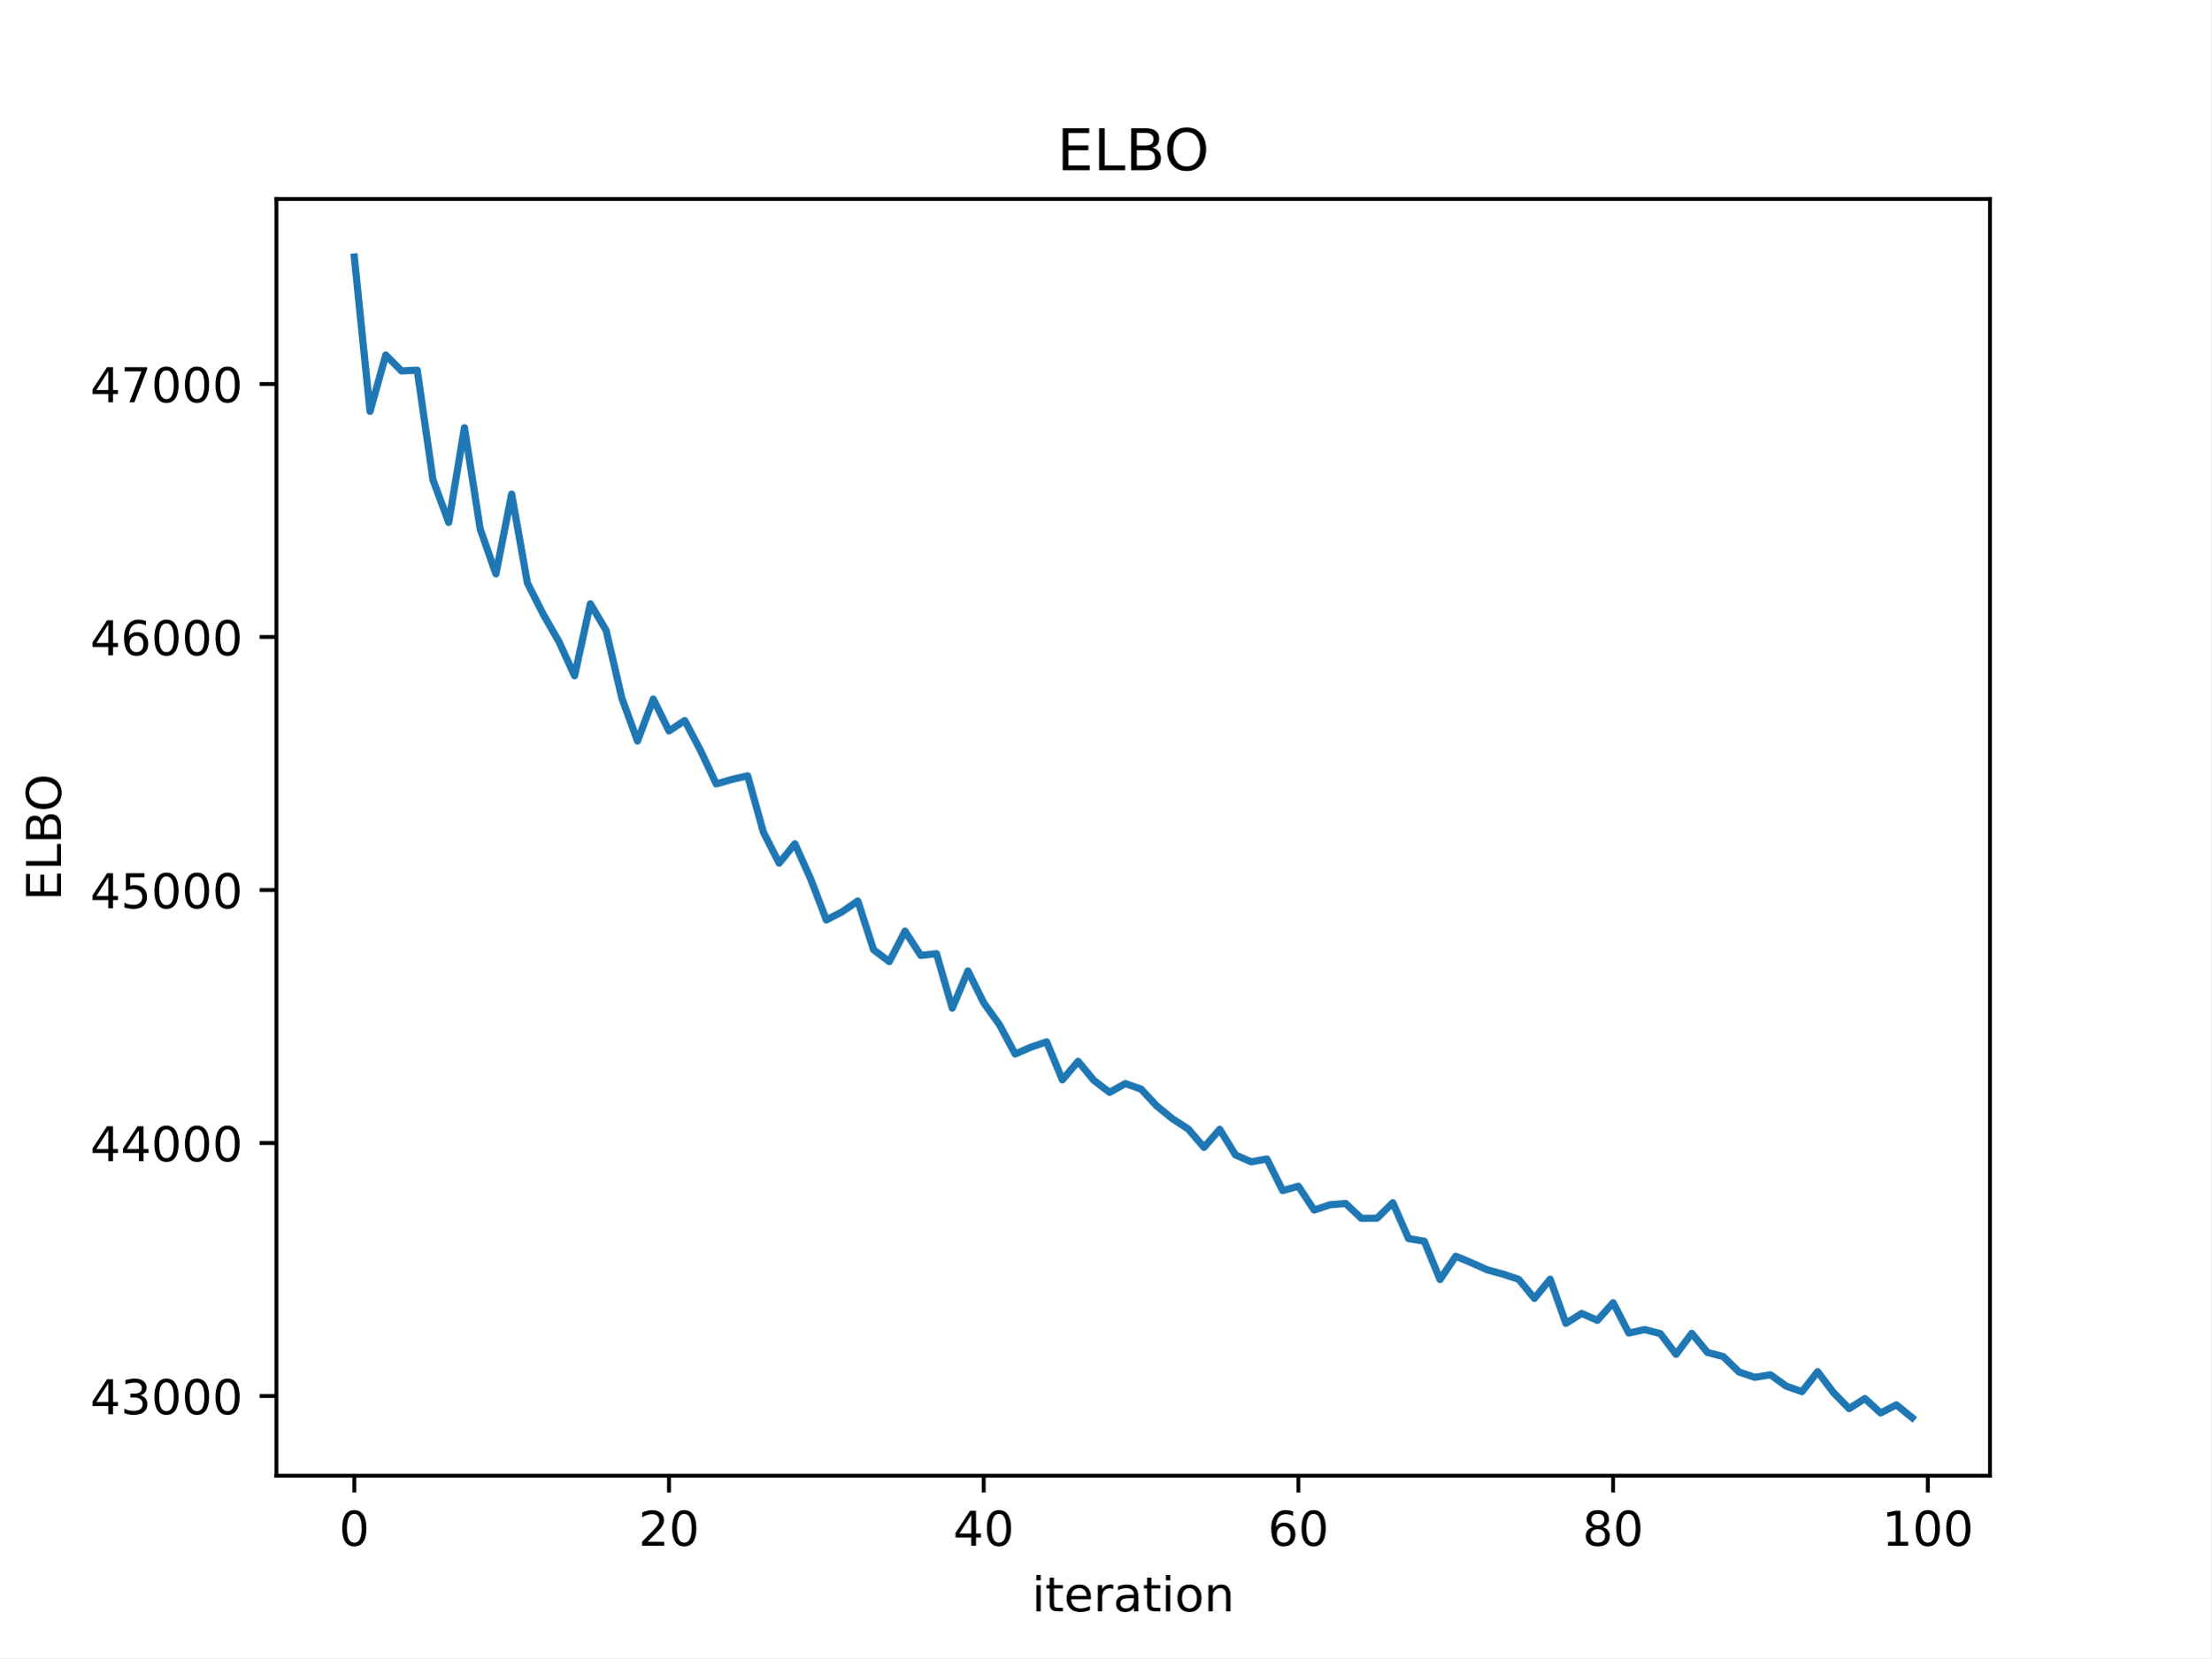
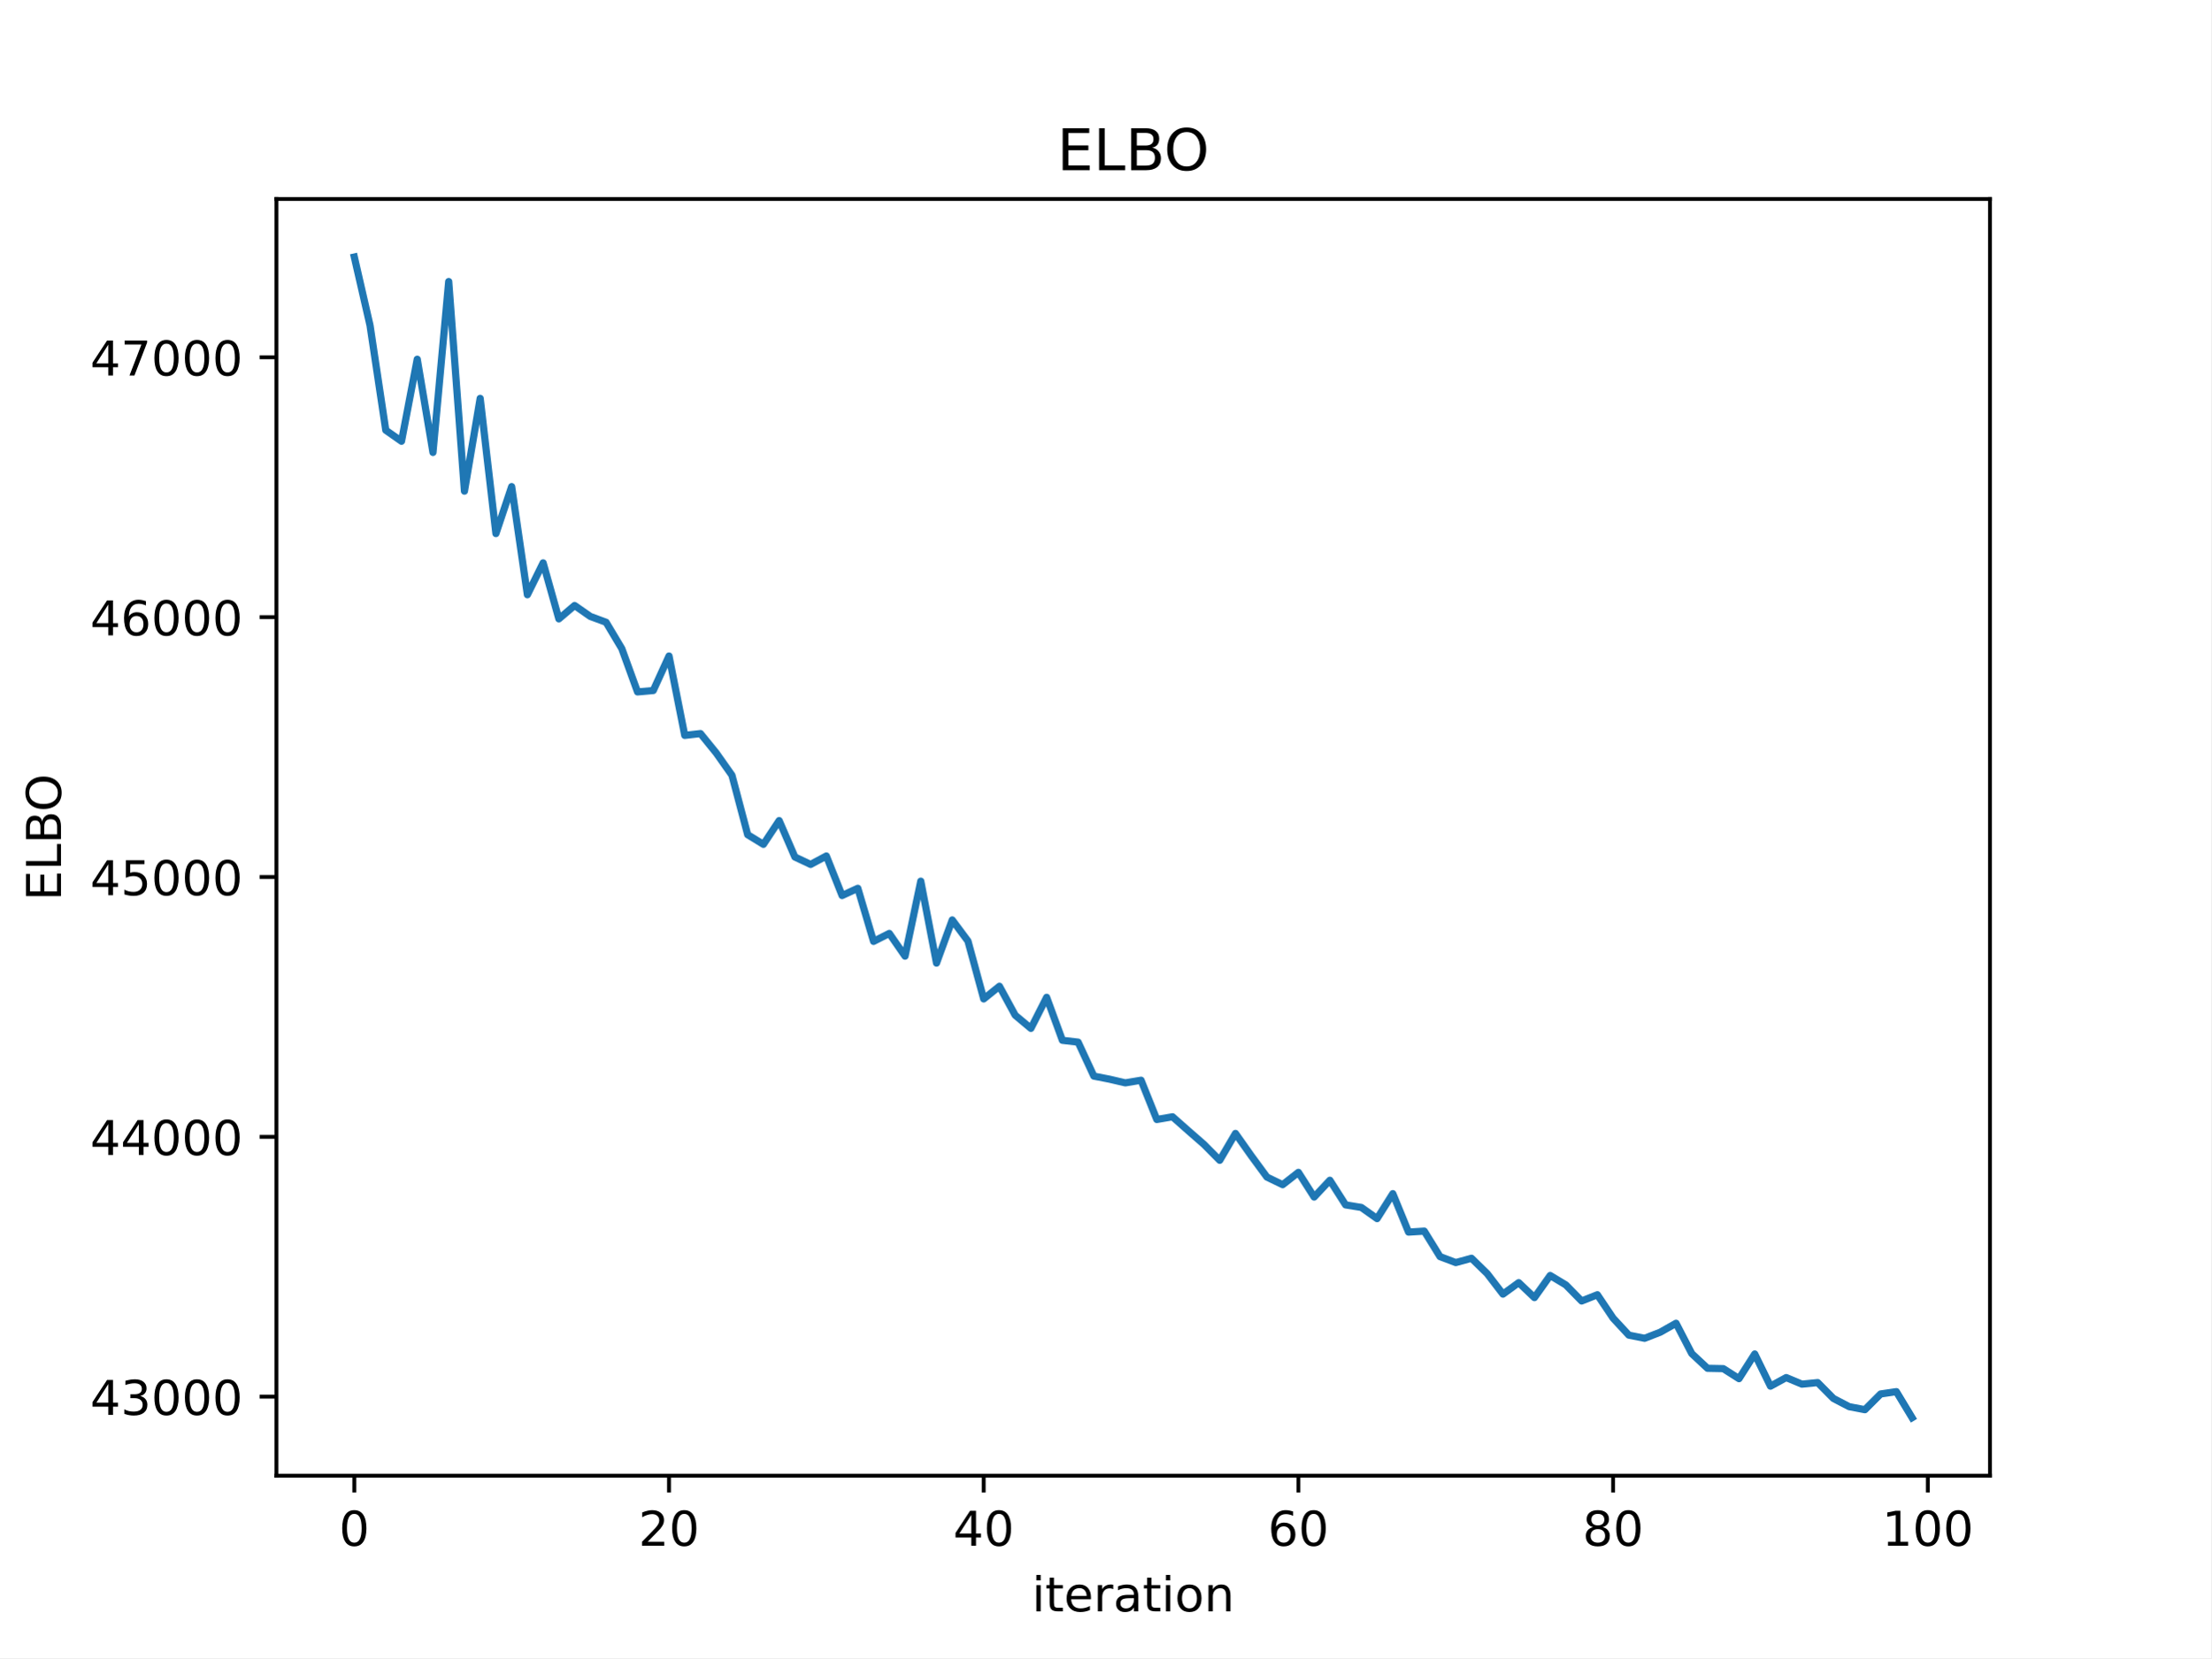
<svg xmlns="http://www.w3.org/2000/svg" xmlns:xlink="http://www.w3.org/1999/xlink" width="460.8pt" height="345.6pt" viewBox="0 0 460.8 345.6" version="1.1">
  <defs>
    <style type="text/css">*{stroke-linejoin: round; stroke-linecap: butt}</style>
  </defs>
  <g id="figure_1">
    <g id="patch_1">
      <path d="M 0 345.6  L 460.8 345.6  L 460.8 0  L 0 0  z " style="fill: #ffffff" />
    </g>
    <g id="axes_1">
      <g id="patch_2">
        <path d="M 57.6 307.584  L 414.72 307.584  L 414.72 41.472  L 57.6 41.472  z " style="fill: #ffffff" />
      </g>
      <g id="matplotlib.axis_1">
        <g id="xtick_1">
          <g id="line2d_1">
            <defs>
-               <path id="maf5b790cc9" d="M 0 0  L 0 3.5  " style="stroke: #000000; stroke-width: 0.8" />
-             </defs>
-             <g>
-               <use xlink:href="#maf5b790cc9" x="73.833" y="307.584" style="stroke: #000000; stroke-width: 0.8" />
+               <path id="mab74d4ab22" d="M 0 0  L 0 3.5  " style="stroke: #000000; stroke-width: 0.8" />
+             </defs>
+             <g>
+               <use xlink:href="#mab74d4ab22" x="73.833" y="307.584" style="stroke: #000000; stroke-width: 0.8" />
            </g>
          </g>
          <g id="text_1">
            <g transform="translate(70.65148 322.1824) scale(0.1 -0.1)">
              <defs>
                <path id="DejaVuSans-30" d="M 2034 4250  Q 1547 4250 1301 3770  Q 1056 3291 1056 2328  Q 1056 1369 1301 889  Q 1547 409 2034 409  Q 2525 409 2770 889  Q 3016 1369 3016 2328  Q 3016 3291 2770 3770  Q 2525 4250 2034 4250  z M 2034 4750  Q 2819 4750 3233 4129  Q 3647 3509 3647 2328  Q 3647 1150 3233 529  Q 2819 -91 2034 -91  Q 1250 -91 836 529  Q 422 1150 422 2328  Q 422 3509 836 4129  Q 1250 4750 2034 4750  z " transform="scale(0.015625)" />
              </defs>
              <use xlink:href="#DejaVuSans-30" />
            </g>
          </g>
        </g>
        <g id="xtick_2">
          <g id="line2d_2">
            <g>
-               <use xlink:href="#maf5b790cc9" x="139.42" y="307.584" style="stroke: #000000; stroke-width: 0.8" />
+               <use xlink:href="#mab74d4ab22" x="139.42" y="307.584" style="stroke: #000000; stroke-width: 0.8" />
            </g>
          </g>
          <g id="text_2">
            <g transform="translate(133.057 322.1824) scale(0.1 -0.1)">
              <defs>
                <path id="DejaVuSans-32" d="M 1228 531  L 3431 531  L 3431 0  L 469 0  L 469 531  Q 828 903 1448 1529  Q 2069 2156 2228 2338  Q 2531 2678 2651 2914  Q 2772 3150 2772 3378  Q 2772 3750 2511 3984  Q 2250 4219 1831 4219  Q 1534 4219 1204 4116  Q 875 4013 500 3803  L 500 4441  Q 881 4594 1212 4672  Q 1544 4750 1819 4750  Q 2544 4750 2975 4387  Q 3406 4025 3406 3419  Q 3406 3131 3298 2873  Q 3191 2616 2906 2266  Q 2828 2175 2409 1742  Q 1991 1309 1228 531  z " transform="scale(0.015625)" />
              </defs>
              <use xlink:href="#DejaVuSans-32" />
              <use xlink:href="#DejaVuSans-30" transform="translate(63.62305 0)" />
            </g>
          </g>
        </g>
        <g id="xtick_3">
          <g id="line2d_3">
            <g>
-               <use xlink:href="#maf5b790cc9" x="205.006" y="307.584" style="stroke: #000000; stroke-width: 0.8" />
+               <use xlink:href="#mab74d4ab22" x="205.006" y="307.584" style="stroke: #000000; stroke-width: 0.8" />
            </g>
          </g>
          <g id="text_3">
            <g transform="translate(198.6438 322.1824) scale(0.1 -0.1)">
              <defs>
                <path id="DejaVuSans-34" d="M 2419 4116  L 825 1625  L 2419 1625  L 2419 4116  z M 2253 4666  L 3047 4666  L 3047 1625  L 3713 1625  L 3713 1100  L 3047 1100  L 3047 0  L 2419 0  L 2419 1100  L 313 1100  L 313 1709  L 2253 4666  z " transform="scale(0.015625)" />
              </defs>
              <use xlink:href="#DejaVuSans-34" />
              <use xlink:href="#DejaVuSans-30" transform="translate(63.62305 0)" />
            </g>
          </g>
        </g>
        <g id="xtick_4">
          <g id="line2d_4">
            <g>
-               <use xlink:href="#maf5b790cc9" x="270.593" y="307.584" style="stroke: #000000; stroke-width: 0.8" />
+               <use xlink:href="#mab74d4ab22" x="270.593" y="307.584" style="stroke: #000000; stroke-width: 0.8" />
            </g>
          </g>
          <g id="text_4">
            <g transform="translate(264.2306 322.1824) scale(0.1 -0.1)">
              <defs>
                <path id="DejaVuSans-36" d="M 2113 2584  Q 1688 2584 1439 2293  Q 1191 2003 1191 1497  Q 1191 994 1439 701  Q 1688 409 2113 409  Q 2538 409 2786 701  Q 3034 994 3034 1497  Q 3034 2003 2786 2293  Q 2538 2584 2113 2584  z M 3366 4563  L 3366 3988  Q 3128 4100 2886 4159  Q 2644 4219 2406 4219  Q 1781 4219 1451 3797  Q 1122 3375 1075 2522  Q 1259 2794 1537 2939  Q 1816 3084 2150 3084  Q 2853 3084 3261 2657  Q 3669 2231 3669 1497  Q 3669 778 3244 343  Q 2819 -91 2113 -91  Q 1303 -91 875 529  Q 447 1150 447 2328  Q 447 3434 972 4092  Q 1497 4750 2381 4750  Q 2619 4750 2861 4703  Q 3103 4656 3366 4563  z " transform="scale(0.015625)" />
              </defs>
              <use xlink:href="#DejaVuSans-36" />
              <use xlink:href="#DejaVuSans-30" transform="translate(63.62305 0)" />
            </g>
          </g>
        </g>
        <g id="xtick_5">
          <g id="line2d_5">
            <g>
-               <use xlink:href="#maf5b790cc9" x="336.18" y="307.584" style="stroke: #000000; stroke-width: 0.8" />
+               <use xlink:href="#mab74d4ab22" x="336.18" y="307.584" style="stroke: #000000; stroke-width: 0.8" />
            </g>
          </g>
          <g id="text_5">
            <g transform="translate(329.8173 322.1824) scale(0.1 -0.1)">
              <defs>
                <path id="DejaVuSans-38" d="M 2034 2216  Q 1584 2216 1326 1975  Q 1069 1734 1069 1313  Q 1069 891 1326 650  Q 1584 409 2034 409  Q 2484 409 2743 651  Q 3003 894 3003 1313  Q 3003 1734 2745 1975  Q 2488 2216 2034 2216  z M 1403 2484  Q 997 2584 770 2862  Q 544 3141 544 3541  Q 544 4100 942 4425  Q 1341 4750 2034 4750  Q 2731 4750 3128 4425  Q 3525 4100 3525 3541  Q 3525 3141 3298 2862  Q 3072 2584 2669 2484  Q 3125 2378 3379 2068  Q 3634 1759 3634 1313  Q 3634 634 3220 271  Q 2806 -91 2034 -91  Q 1263 -91 848 271  Q 434 634 434 1313  Q 434 1759 690 2068  Q 947 2378 1403 2484  z M 1172 3481  Q 1172 3119 1398 2916  Q 1625 2713 2034 2713  Q 2441 2713 2670 2916  Q 2900 3119 2900 3481  Q 2900 3844 2670 4047  Q 2441 4250 2034 4250  Q 1625 4250 1398 4047  Q 1172 3844 1172 3481  z " transform="scale(0.015625)" />
              </defs>
              <use xlink:href="#DejaVuSans-38" />
              <use xlink:href="#DejaVuSans-30" transform="translate(63.62305 0)" />
            </g>
          </g>
        </g>
        <g id="xtick_6">
          <g id="line2d_6">
            <g>
-               <use xlink:href="#maf5b790cc9" x="401.767" y="307.584" style="stroke: #000000; stroke-width: 0.8" />
+               <use xlink:href="#mab74d4ab22" x="401.767" y="307.584" style="stroke: #000000; stroke-width: 0.8" />
            </g>
          </g>
          <g id="text_6">
            <g transform="translate(392.2229 322.1824) scale(0.1 -0.1)">
              <defs>
                <path id="DejaVuSans-31" d="M 794 531  L 1825 531  L 1825 4091  L 703 3866  L 703 4441  L 1819 4666  L 2450 4666  L 2450 531  L 3481 531  L 3481 0  L 794 0  L 794 531  z " transform="scale(0.015625)" />
              </defs>
              <use xlink:href="#DejaVuSans-31" />
              <use xlink:href="#DejaVuSans-30" transform="translate(63.62305 0)" />
              <use xlink:href="#DejaVuSans-30" transform="translate(127.2461 0)" />
            </g>
          </g>
        </g>
        <g id="text_7">
          <g transform="translate(215.0373 335.8606) scale(0.1 -0.1)">
            <defs>
              <path id="DejaVuSans-69" d="M 603 3500  L 1178 3500  L 1178 0  L 603 0  L 603 3500  z M 603 4863  L 1178 4863  L 1178 4134  L 603 4134  L 603 4863  z " transform="scale(0.015625)" />
              <path id="DejaVuSans-74" d="M 1172 4494  L 1172 3500  L 2356 3500  L 2356 3053  L 1172 3053  L 1172 1153  Q 1172 725 1289 603  Q 1406 481 1766 481  L 2356 481  L 2356 0  L 1766 0  Q 1100 0 847 248  Q 594 497 594 1153  L 594 3053  L 172 3053  L 172 3500  L 594 3500  L 594 4494  L 1172 4494  z " transform="scale(0.015625)" />
              <path id="DejaVuSans-65" d="M 3597 1894  L 3597 1613  L 953 1613  Q 991 1019 1311 708  Q 1631 397 2203 397  Q 2534 397 2845 478  Q 3156 559 3463 722  L 3463 178  Q 3153 47 2828 -22  Q 2503 -91 2169 -91  Q 1331 -91 842 396  Q 353 884 353 1716  Q 353 2575 817 3079  Q 1281 3584 2069 3584  Q 2775 3584 3186 3129  Q 3597 2675 3597 1894  z M 3022 2063  Q 3016 2534 2758 2815  Q 2500 3097 2075 3097  Q 1594 3097 1305 2825  Q 1016 2553 972 2059  L 3022 2063  z " transform="scale(0.015625)" />
              <path id="DejaVuSans-72" d="M 2631 2963  Q 2534 3019 2420 3045  Q 2306 3072 2169 3072  Q 1681 3072 1420 2755  Q 1159 2438 1159 1844  L 1159 0  L 581 0  L 581 3500  L 1159 3500  L 1159 2956  Q 1341 3275 1631 3429  Q 1922 3584 2338 3584  Q 2397 3584 2469 3576  Q 2541 3569 2628 3553  L 2631 2963  z " transform="scale(0.015625)" />
              <path id="DejaVuSans-61" d="M 2194 1759  Q 1497 1759 1228 1600  Q 959 1441 959 1056  Q 959 750 1161 570  Q 1363 391 1709 391  Q 2188 391 2477 730  Q 2766 1069 2766 1631  L 2766 1759  L 2194 1759  z M 3341 1997  L 3341 0  L 2766 0  L 2766 531  Q 2569 213 2275 61  Q 1981 -91 1556 -91  Q 1019 -91 701 211  Q 384 513 384 1019  Q 384 1609 779 1909  Q 1175 2209 1959 2209  L 2766 2209  L 2766 2266  Q 2766 2663 2505 2880  Q 2244 3097 1772 3097  Q 1472 3097 1187 3025  Q 903 2953 641 2809  L 641 3341  Q 956 3463 1253 3523  Q 1550 3584 1831 3584  Q 2591 3584 2966 3190  Q 3341 2797 3341 1997  z " transform="scale(0.015625)" />
              <path id="DejaVuSans-6f" d="M 1959 3097  Q 1497 3097 1228 2736  Q 959 2375 959 1747  Q 959 1119 1226 758  Q 1494 397 1959 397  Q 2419 397 2687 759  Q 2956 1122 2956 1747  Q 2956 2369 2687 2733  Q 2419 3097 1959 3097  z M 1959 3584  Q 2709 3584 3137 3096  Q 3566 2609 3566 1747  Q 3566 888 3137 398  Q 2709 -91 1959 -91  Q 1206 -91 779 398  Q 353 888 353 1747  Q 353 2609 779 3096  Q 1206 3584 1959 3584  z " transform="scale(0.015625)" />
              <path id="DejaVuSans-6e" d="M 3513 2113  L 3513 0  L 2938 0  L 2938 2094  Q 2938 2591 2744 2837  Q 2550 3084 2163 3084  Q 1697 3084 1428 2787  Q 1159 2491 1159 1978  L 1159 0  L 581 0  L 581 3500  L 1159 3500  L 1159 2956  Q 1366 3272 1645 3428  Q 1925 3584 2291 3584  Q 2894 3584 3203 3211  Q 3513 2838 3513 2113  z " transform="scale(0.015625)" />
            </defs>
            <use xlink:href="#DejaVuSans-69" />
            <use xlink:href="#DejaVuSans-74" transform="translate(27.7832 0)" />
            <use xlink:href="#DejaVuSans-65" transform="translate(66.99219 0)" />
            <use xlink:href="#DejaVuSans-72" transform="translate(128.5156 0)" />
            <use xlink:href="#DejaVuSans-61" transform="translate(169.6289 0)" />
            <use xlink:href="#DejaVuSans-74" transform="translate(230.9082 0)" />
            <use xlink:href="#DejaVuSans-69" transform="translate(270.1172 0)" />
            <use xlink:href="#DejaVuSans-6f" transform="translate(297.9004 0)" />
            <use xlink:href="#DejaVuSans-6e" transform="translate(359.082 0)" />
          </g>
        </g>
      </g>
      <g id="matplotlib.axis_2">
        <g id="ytick_1">
          <g id="line2d_7">
            <defs>
-               <path id="m2dad460761" d="M 0 0  L -3.5 0  " style="stroke: #000000; stroke-width: 0.8" />
-             </defs>
-             <g>
-               <use xlink:href="#m2dad460761" x="57.6" y="290.974" style="stroke: #000000; stroke-width: 0.8" />
+               <path id="m9d48fa118b" d="M 0 0  L -3.5 0  " style="stroke: #000000; stroke-width: 0.8" />
+             </defs>
+             <g>
+               <use xlink:href="#m9d48fa118b" x="57.6" y="291.114" style="stroke: #000000; stroke-width: 0.8" />
            </g>
          </g>
          <g id="text_8">
-             <g transform="translate(18.7875 294.773) scale(0.1 -0.1)">
+             <g transform="translate(18.7875 294.9134) scale(0.1 -0.1)">
              <defs>
                <path id="DejaVuSans-33" d="M 2597 2516  Q 3050 2419 3304 2112  Q 3559 1806 3559 1356  Q 3559 666 3084 287  Q 2609 -91 1734 -91  Q 1441 -91 1130 -33  Q 819 25 488 141  L 488 750  Q 750 597 1062 519  Q 1375 441 1716 441  Q 2309 441 2620 675  Q 2931 909 2931 1356  Q 2931 1769 2642 2001  Q 2353 2234 1838 2234  L 1294 2234  L 1294 2753  L 1863 2753  Q 2328 2753 2575 2939  Q 2822 3125 2822 3475  Q 2822 3834 2567 4026  Q 2313 4219 1838 4219  Q 1578 4219 1281 4162  Q 984 4106 628 3988  L 628 4550  Q 988 4650 1302 4700  Q 1616 4750 1894 4750  Q 2613 4750 3031 4423  Q 3450 4097 3450 3541  Q 3450 3153 3228 2886  Q 3006 2619 2597 2516  z " transform="scale(0.015625)" />
              </defs>
              <use xlink:href="#DejaVuSans-34" />
              <use xlink:href="#DejaVuSans-33" transform="translate(63.62305 0)" />
              <use xlink:href="#DejaVuSans-30" transform="translate(127.2461 0)" />
              <use xlink:href="#DejaVuSans-30" transform="translate(190.8691 0)" />
              <use xlink:href="#DejaVuSans-30" transform="translate(254.4922 0)" />
            </g>
          </g>
        </g>
        <g id="ytick_2">
          <g id="line2d_8">
            <g>
-               <use xlink:href="#m2dad460761" x="57.6" y="238.239" style="stroke: #000000; stroke-width: 0.8" />
+               <use xlink:href="#m9d48fa118b" x="57.6" y="236.952" style="stroke: #000000; stroke-width: 0.8" />
            </g>
          </g>
          <g id="text_9">
-             <g transform="translate(18.7875 242.0381) scale(0.1 -0.1)">
+             <g transform="translate(18.7875 240.7511) scale(0.1 -0.1)">
              <use xlink:href="#DejaVuSans-34" />
              <use xlink:href="#DejaVuSans-34" transform="translate(63.62305 0)" />
              <use xlink:href="#DejaVuSans-30" transform="translate(127.2461 0)" />
              <use xlink:href="#DejaVuSans-30" transform="translate(190.8691 0)" />
              <use xlink:href="#DejaVuSans-30" transform="translate(254.4922 0)" />
            </g>
          </g>
        </g>
        <g id="ytick_3">
          <g id="line2d_9">
            <g>
-               <use xlink:href="#m2dad460761" x="57.6" y="185.504" style="stroke: #000000; stroke-width: 0.8" />
+               <use xlink:href="#m9d48fa118b" x="57.6" y="182.79" style="stroke: #000000; stroke-width: 0.8" />
            </g>
          </g>
          <g id="text_10">
-             <g transform="translate(18.7875 189.3031) scale(0.1 -0.1)">
+             <g transform="translate(18.7875 186.5889) scale(0.1 -0.1)">
              <defs>
                <path id="DejaVuSans-35" d="M 691 4666  L 3169 4666  L 3169 4134  L 1269 4134  L 1269 2991  Q 1406 3038 1543 3061  Q 1681 3084 1819 3084  Q 2600 3084 3056 2656  Q 3513 2228 3513 1497  Q 3513 744 3044 326  Q 2575 -91 1722 -91  Q 1428 -91 1123 -41  Q 819 9 494 109  L 494 744  Q 775 591 1075 516  Q 1375 441 1709 441  Q 2250 441 2565 725  Q 2881 1009 2881 1497  Q 2881 1984 2565 2268  Q 2250 2553 1709 2553  Q 1456 2553 1204 2497  Q 953 2441 691 2322  L 691 4666  z " transform="scale(0.015625)" />
              </defs>
              <use xlink:href="#DejaVuSans-34" />
              <use xlink:href="#DejaVuSans-35" transform="translate(63.62305 0)" />
              <use xlink:href="#DejaVuSans-30" transform="translate(127.2461 0)" />
              <use xlink:href="#DejaVuSans-30" transform="translate(190.8691 0)" />
              <use xlink:href="#DejaVuSans-30" transform="translate(254.4922 0)" />
            </g>
          </g>
        </g>
        <g id="ytick_4">
          <g id="line2d_10">
            <g>
-               <use xlink:href="#m2dad460761" x="57.6" y="132.769" style="stroke: #000000; stroke-width: 0.8" />
+               <use xlink:href="#m9d48fa118b" x="57.6" y="128.627" style="stroke: #000000; stroke-width: 0.8" />
            </g>
          </g>
          <g id="text_11">
-             <g transform="translate(18.7875 136.5681) scale(0.1 -0.1)">
+             <g transform="translate(18.7875 132.4266) scale(0.1 -0.1)">
              <use xlink:href="#DejaVuSans-34" />
              <use xlink:href="#DejaVuSans-36" transform="translate(63.62305 0)" />
              <use xlink:href="#DejaVuSans-30" transform="translate(127.2461 0)" />
              <use xlink:href="#DejaVuSans-30" transform="translate(190.8691 0)" />
              <use xlink:href="#DejaVuSans-30" transform="translate(254.4922 0)" />
            </g>
          </g>
        </g>
        <g id="ytick_5">
          <g id="line2d_11">
            <g>
-               <use xlink:href="#m2dad460761" x="57.6" y="80.034" style="stroke: #000000; stroke-width: 0.8" />
+               <use xlink:href="#m9d48fa118b" x="57.6" y="74.465" style="stroke: #000000; stroke-width: 0.8" />
            </g>
          </g>
          <g id="text_12">
-             <g transform="translate(18.7875 83.83317) scale(0.1 -0.1)">
+             <g transform="translate(18.7875 78.26433) scale(0.1 -0.1)">
              <defs>
                <path id="DejaVuSans-37" d="M 525 4666  L 3525 4666  L 3525 4397  L 1831 0  L 1172 0  L 2766 4134  L 525 4134  L 525 4666  z " transform="scale(0.015625)" />
              </defs>
              <use xlink:href="#DejaVuSans-34" />
              <use xlink:href="#DejaVuSans-37" transform="translate(63.62305 0)" />
              <use xlink:href="#DejaVuSans-30" transform="translate(127.2461 0)" />
              <use xlink:href="#DejaVuSans-30" transform="translate(190.8691 0)" />
              <use xlink:href="#DejaVuSans-30" transform="translate(254.4922 0)" />
            </g>
          </g>
        </g>
        <g id="text_13">
          <g transform="translate(12.70781 187.7522) rotate(-90) scale(0.1 -0.1)">
            <defs>
              <path id="DejaVuSans-45" d="M 628 4666  L 3578 4666  L 3578 4134  L 1259 4134  L 1259 2753  L 3481 2753  L 3481 2222  L 1259 2222  L 1259 531  L 3634 531  L 3634 0  L 628 0  L 628 4666  z " transform="scale(0.015625)" />
              <path id="DejaVuSans-4c" d="M 628 4666  L 1259 4666  L 1259 531  L 3531 531  L 3531 0  L 628 0  L 628 4666  z " transform="scale(0.015625)" />
              <path id="DejaVuSans-42" d="M 1259 2228  L 1259 519  L 2272 519  Q 2781 519 3026 730  Q 3272 941 3272 1375  Q 3272 1813 3026 2020  Q 2781 2228 2272 2228  L 1259 2228  z M 1259 4147  L 1259 2741  L 2194 2741  Q 2656 2741 2882 2914  Q 3109 3088 3109 3444  Q 3109 3797 2882 3972  Q 2656 4147 2194 4147  L 1259 4147  z M 628 4666  L 2241 4666  Q 2963 4666 3353 4366  Q 3744 4066 3744 3513  Q 3744 3084 3544 2831  Q 3344 2578 2956 2516  Q 3422 2416 3680 2098  Q 3938 1781 3938 1306  Q 3938 681 3513 340  Q 3088 0 2303 0  L 628 0  L 628 4666  z " transform="scale(0.015625)" />
              <path id="DejaVuSans-4f" d="M 2522 4238  Q 1834 4238 1429 3725  Q 1025 3213 1025 2328  Q 1025 1447 1429 934  Q 1834 422 2522 422  Q 3209 422 3611 934  Q 4013 1447 4013 2328  Q 4013 3213 3611 3725  Q 3209 4238 2522 4238  z M 2522 4750  Q 3503 4750 4090 4092  Q 4678 3434 4678 2328  Q 4678 1225 4090 567  Q 3503 -91 2522 -91  Q 1538 -91 948 565  Q 359 1222 359 2328  Q 359 3434 948 4092  Q 1538 4750 2522 4750  z " transform="scale(0.015625)" />
            </defs>
            <use xlink:href="#DejaVuSans-45" />
            <use xlink:href="#DejaVuSans-4c" transform="translate(63.18359 0)" />
            <use xlink:href="#DejaVuSans-42" transform="translate(118.8965 0)" />
            <use xlink:href="#DejaVuSans-4f" transform="translate(185.75 0)" />
          </g>
        </g>
      </g>
      <g id="line2d_12">
-         <path d="M 73.833 53.568  L 77.112 85.741  L 80.391 74.004  L 83.671 77.309  L 86.95 77.159  L 90.229 100.018  L 93.509 108.893  L 96.788 89.147  L 100.067 110.26  L 103.347 119.618  L 106.626 102.983  L 109.905 121.505  L 113.185 127.989  L 116.464 133.709  L 119.743 140.853  L 123.023 125.843  L 126.302 131.365  L 129.581 145.481  L 132.861 154.449  L 136.14 145.7  L 139.42 152.35  L 142.699 150.179  L 145.978 156.393  L 149.258 163.391  L 152.537 162.456  L 155.816 161.709  L 159.096 173.454  L 162.375 179.909  L 165.654 175.873  L 168.934 183.175  L 172.213 191.753  L 175.492 190.049  L 178.772 187.794  L 182.051 197.952  L 185.33 200.435  L 188.61 194.08  L 191.889 199.141  L 195.168 198.778  L 198.448 210.135  L 201.727 202.382  L 205.006 209.016  L 208.286 213.58  L 211.565 219.691  L 214.844 218.263  L 218.124 217.156  L 221.403 225.08  L 224.682 221.221  L 227.962 225.183  L 231.241 227.682  L 234.52 225.851  L 237.8 227.003  L 241.079 230.533  L 244.358 233.192  L 247.638 235.321  L 250.917 239.149  L 254.196 235.39  L 257.476 240.724  L 260.755 242.167  L 264.034 241.577  L 267.314 248.153  L 270.593 247.252  L 273.872 252.216  L 277.152 251.115  L 280.431 250.846  L 283.71 253.934  L 286.99 253.908  L 290.269 250.687  L 293.548 258.161  L 296.828 258.711  L 300.107 266.697  L 303.386 261.833  L 306.666 263.206  L 309.945 264.678  L 313.224 265.569  L 316.504 266.653  L 319.783 270.629  L 323.062 266.618  L 326.342 275.838  L 329.621 273.765  L 332.9 275.205  L 336.18 271.533  L 339.459 277.849  L 342.739 277.128  L 346.018 277.968  L 349.297 282.283  L 352.577 277.913  L 355.856 281.904  L 359.135 282.749  L 362.415 285.964  L 365.694 287.076  L 368.973 286.548  L 372.253 288.915  L 375.532 290.062  L 378.811 285.905  L 382.091 290.247  L 385.37 293.598  L 388.649 291.496  L 391.929 294.503  L 395.208 292.814  L 398.487 295.488  " clip-path="url(#p1afd2ce784)" style="fill: none; stroke: #1f77b4; stroke-width: 1.5; stroke-linecap: square" />
+         <path d="M 73.833 53.568  L 77.112 67.84  L 80.391 89.666  L 83.671 91.965  L 86.95 74.871  L 90.229 94.298  L 93.509 58.677  L 96.788 102.366  L 100.067 83.029  L 103.347 111.215  L 106.626 101.426  L 109.905 123.966  L 113.185 117.317  L 116.464 128.99  L 119.743 126.2  L 123.023 128.485  L 126.302 129.692  L 129.581 135.189  L 132.861 144.216  L 136.14 143.924  L 139.42 136.732  L 142.699 153.275  L 145.978 152.898  L 149.258 156.938  L 152.537 161.586  L 155.816 173.979  L 159.096 175.986  L 162.375 171.036  L 165.654 178.623  L 168.934 180.173  L 172.213 178.415  L 175.492 186.657  L 178.772 185.147  L 182.051 196.216  L 185.33 194.555  L 188.61 199.291  L 191.889 183.661  L 195.168 200.742  L 198.448 191.744  L 201.727 196.153  L 205.006 208.209  L 208.286 205.567  L 211.565 211.604  L 214.844 214.347  L 218.124 207.874  L 221.403 216.834  L 224.682 217.213  L 227.962 224.3  L 231.241 224.938  L 234.52 225.704  L 237.8 225.152  L 241.079 233.337  L 244.358 232.771  L 247.638 235.675  L 250.917 238.538  L 254.196 241.847  L 257.476 236.241  L 260.755 240.884  L 264.034 245.345  L 267.314 246.928  L 270.593 244.357  L 273.872 249.504  L 277.152 246.001  L 280.431 251.143  L 283.71 251.675  L 286.99 253.998  L 290.269 248.797  L 293.548 256.809  L 296.828 256.607  L 300.107 261.92  L 303.386 263.166  L 306.666 262.265  L 309.945 265.469  L 313.224 269.738  L 316.504 267.348  L 319.783 270.465  L 323.062 265.853  L 326.342 267.83  L 329.621 271.169  L 332.9 269.866  L 336.18 274.746  L 339.459 278.287  L 342.739 278.949  L 346.018 277.666  L 349.297 275.811  L 352.577 282.139  L 355.856 285.202  L 359.135 285.268  L 362.415 287.358  L 365.694 282.215  L 368.973 288.923  L 372.253 287.129  L 375.532 288.503  L 378.811 288.174  L 382.091 291.483  L 385.37 293.196  L 388.649 293.826  L 391.929 290.548  L 395.208 290.063  L 398.487 295.488  " clip-path="url(#p2dabd289ad)" style="fill: none; stroke: #1f77b4; stroke-width: 1.5; stroke-linecap: square" />
      </g>
      <g id="patch_3">
        <path d="M 57.6 307.584  L 57.6 41.472  " style="fill: none; stroke: #000000; stroke-width: 0.8; stroke-linejoin: miter; stroke-linecap: square" />
      </g>
      <g id="patch_4">
        <path d="M 414.72 307.584  L 414.72 41.472  " style="fill: none; stroke: #000000; stroke-width: 0.8; stroke-linejoin: miter; stroke-linecap: square" />
      </g>
      <g id="patch_5">
        <path d="M 57.6 307.584  L 414.72 307.584  " style="fill: none; stroke: #000000; stroke-width: 0.8; stroke-linejoin: miter; stroke-linecap: square" />
      </g>
      <g id="patch_6">
        <path d="M 57.6 41.472  L 414.72 41.472  " style="fill: none; stroke: #000000; stroke-width: 0.8; stroke-linejoin: miter; stroke-linecap: square" />
      </g>
      <g id="text_14">
        <g transform="translate(220.2909 35.472) scale(0.12 -0.12)">
          <use xlink:href="#DejaVuSans-45" />
          <use xlink:href="#DejaVuSans-4c" transform="translate(63.18359 0)" />
          <use xlink:href="#DejaVuSans-42" transform="translate(118.8965 0)" />
          <use xlink:href="#DejaVuSans-4f" transform="translate(185.75 0)" />
        </g>
      </g>
    </g>
  </g>
  <defs>
-     <clipPath id="p1afd2ce784">
+     <clipPath id="p2dabd289ad">
      <rect x="57.6" y="41.472" width="357.12" height="266.112" />
    </clipPath>
  </defs>
</svg>
